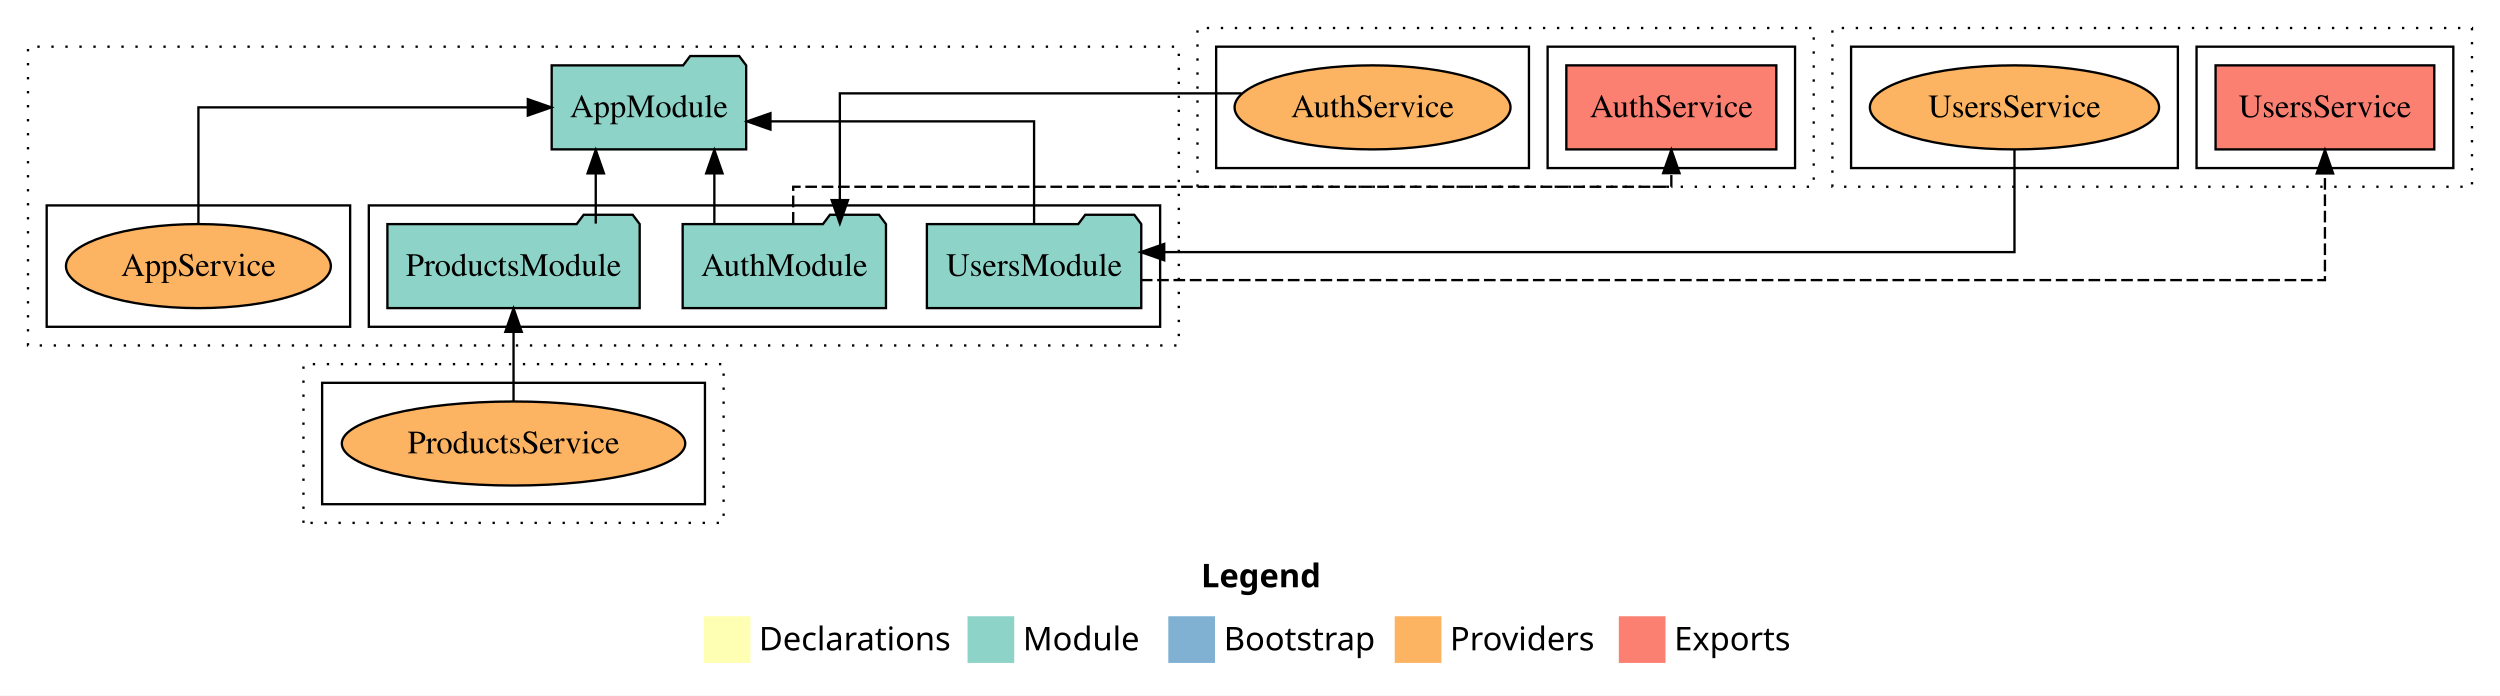
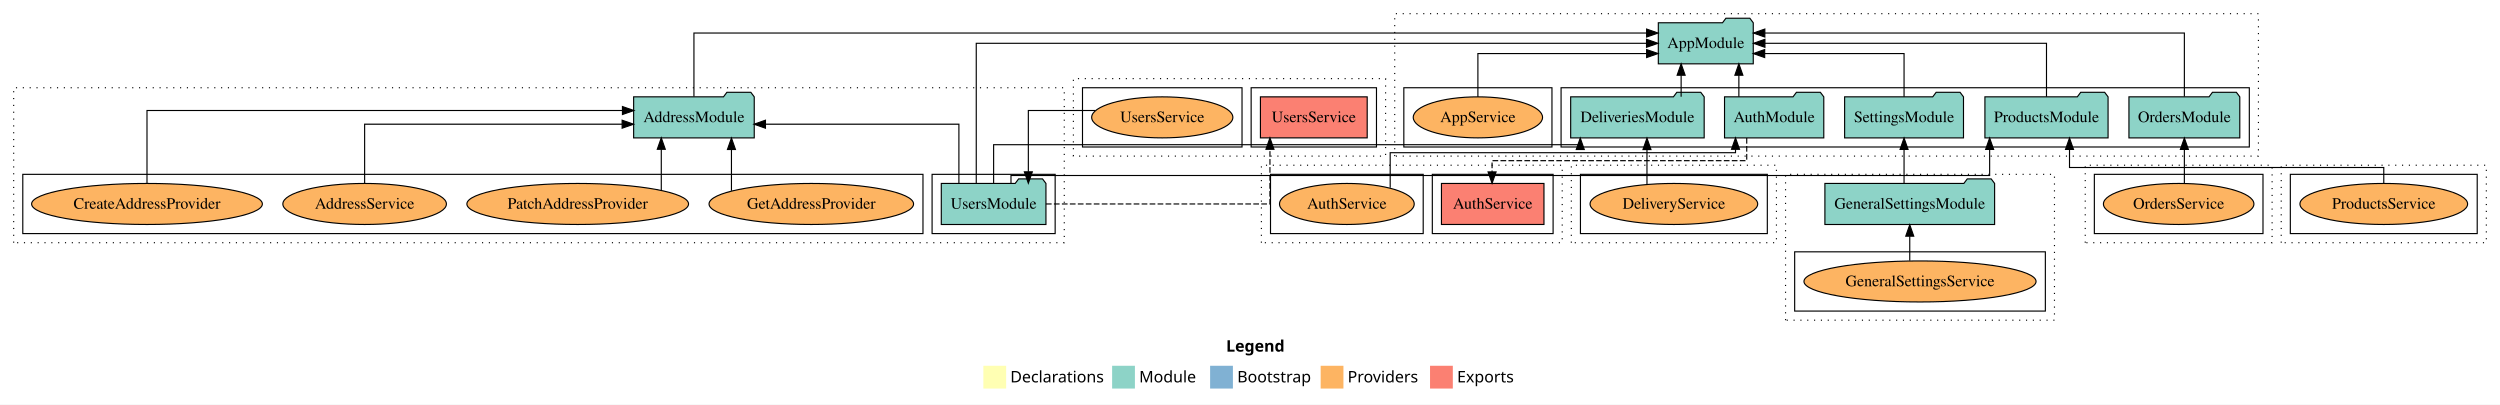
- <svg xmlns="http://www.w3.org/2000/svg" width="1071pt" height="298pt" viewBox="0.00 0.00 1071.00 298.00">
-   <g id="graph0" class="graph" transform="scale(1 1) rotate(0) translate(4 294)">
-     <polygon fill="white" stroke="transparent" points="-4,4 -4,-294 1067,-294 1067,4 -4,4" />
-     <text text-anchor="start" x="510.51" y="-42.4" font-family="Times-12" font-weight="bold" font-size="14.00">Legend</text>
-     <polygon fill="#ffffb3" stroke="transparent" points="297.5,-10 297.5,-30 317.5,-30 317.5,-10 297.5,-10" />
-     <text text-anchor="start" x="321.13" y="-15.4" font-family="Times-12" font-size="14.00">  Declarations</text>
-     <polygon fill="#8dd3c7" stroke="transparent" points="410.5,-10 410.5,-30 430.5,-30 430.5,-10 410.5,-10" />
-     <text text-anchor="start" x="434.23" y="-15.4" font-family="Times-12" font-size="14.00">  Module</text>
-     <polygon fill="#80b1d3" stroke="transparent" points="496.5,-10 496.5,-30 516.5,-30 516.5,-10 496.5,-10" />
-     <text text-anchor="start" x="520.28" y="-15.4" font-family="Times-12" font-size="14.00">  Bootstrap</text>
-     <polygon fill="#fdb462" stroke="transparent" points="593.5,-10 593.5,-30 613.5,-30 613.5,-10 593.5,-10" />
-     <text text-anchor="start" x="617.17" y="-15.4" font-family="Times-12" font-size="14.00">  Providers</text>
-     <polygon fill="#fb8072" stroke="transparent" points="689.5,-10 689.5,-30 709.5,-30 709.5,-10 689.5,-10" />
-     <text text-anchor="start" x="713.23" y="-15.4" font-family="Times-12" font-size="14.00">  Exports</text>
+ <svg xmlns="http://www.w3.org/2000/svg" width="2194pt" height="355pt" viewBox="0.00 0.00 2194.00 355.00">
+   <g id="graph0" class="graph" transform="scale(1 1) rotate(0) translate(4 351)">
+     <polygon fill="white" stroke="transparent" points="-4,4 -4,-351 2190,-351 2190,4 -4,4" />
+     <text text-anchor="start" x="1072.01" y="-42.4" font-family="Times-12" font-weight="bold" font-size="14.00">Legend</text>
+     <polygon fill="#ffffb3" stroke="transparent" points="859,-10 859,-30 879,-30 879,-10 859,-10" />
+     <text text-anchor="start" x="882.63" y="-15.4" font-family="Times-12" font-size="14.00">  Declarations</text>
+     <polygon fill="#8dd3c7" stroke="transparent" points="972,-10 972,-30 992,-30 992,-10 972,-10" />
+     <text text-anchor="start" x="995.73" y="-15.4" font-family="Times-12" font-size="14.00">  Module</text>
+     <polygon fill="#80b1d3" stroke="transparent" points="1058,-10 1058,-30 1078,-30 1078,-10 1058,-10" />
+     <text text-anchor="start" x="1081.78" y="-15.4" font-family="Times-12" font-size="14.00">  Bootstrap</text>
+     <polygon fill="#fdb462" stroke="transparent" points="1155,-10 1155,-30 1175,-30 1175,-10 1155,-10" />
+     <text text-anchor="start" x="1178.67" y="-15.4" font-family="Times-12" font-size="14.00">  Providers</text>
+     <polygon fill="#fb8072" stroke="transparent" points="1251,-10 1251,-30 1271,-30 1271,-10 1251,-10" />
+     <text text-anchor="start" x="1274.73" y="-15.4" font-family="Times-12" font-size="14.00">  Exports</text>
    <g id="clust1" class="cluster">
-       <polygon fill="none" stroke="black" stroke-dasharray="1,5" points="8,-146 8,-274 501,-274 501,-146 8,-146" />
+       <polygon fill="none" stroke="black" stroke-dasharray="1,5" points="8,-138 8,-274 930,-274 930,-138 8,-138" />
    </g>
    <g id="clust3" class="cluster">
-       <polygon fill="none" stroke="black" points="154,-154 154,-206 493,-206 493,-154 154,-154" />
+       <polygon fill="none" stroke="black" points="814,-146 814,-198 922,-198 922,-146 814,-146" />
    </g>
    <g id="clust6" class="cluster">
-       <polygon fill="none" stroke="black" points="16,-154 16,-206 146,-206 146,-154 16,-154" />
+       <polygon fill="none" stroke="black" points="16,-146 16,-198 806,-198 806,-146 16,-146" />
    </g>
    <g id="clust7" class="cluster">
-       <polygon fill="none" stroke="black" stroke-dasharray="1,5" points="509,-214 509,-282 773,-282 773,-214 509,-214" />
-     </g>
-     <g id="clust10" class="cluster">
-       <polygon fill="none" stroke="black" points="659,-222 659,-274 765,-274 765,-222 659,-222" />
+       <polygon fill="none" stroke="black" stroke-dasharray="1,5" points="1220,-214 1220,-339 1978,-339 1978,-214 1220,-214" />
+     </g>
+     <g id="clust9" class="cluster">
+       <polygon fill="none" stroke="black" points="1366,-222 1366,-274 1970,-274 1970,-222 1366,-222" />
    </g>
    <g id="clust12" class="cluster">
-       <polygon fill="none" stroke="black" points="517,-222 517,-274 651,-274 651,-222 517,-222" />
+       <polygon fill="none" stroke="black" points="1228,-222 1228,-274 1358,-274 1358,-222 1228,-222" />
    </g>
    <g id="clust13" class="cluster">
-       <polygon fill="none" stroke="black" stroke-dasharray="1,5" points="126,-70 126,-138 306,-138 306,-70 126,-70" />
+       <polygon fill="none" stroke="black" stroke-dasharray="1,5" points="1103,-138 1103,-206 1367,-206 1367,-138 1103,-138" />
+     </g>
+     <g id="clust16" class="cluster">
+       <polygon fill="none" stroke="black" points="1253,-146 1253,-198 1359,-198 1359,-146 1253,-146" />
    </g>
    <g id="clust18" class="cluster">
-       <polygon fill="none" stroke="black" points="134,-78 134,-130 298,-130 298,-78 134,-78" />
+       <polygon fill="none" stroke="black" points="1111,-146 1111,-198 1245,-198 1245,-146 1111,-146" />
    </g>
    <g id="clust19" class="cluster">
-       <polygon fill="none" stroke="black" stroke-dasharray="1,5" points="781,-214 781,-282 1055,-282 1055,-214 781,-214" />
-     </g>
-     <g id="clust22" class="cluster">
-       <polygon fill="none" stroke="black" points="937,-222 937,-274 1047,-274 1047,-222 937,-222" />
+       <polygon fill="none" stroke="black" stroke-dasharray="1,5" points="1375,-138 1375,-206 1555,-206 1555,-138 1375,-138" />
    </g>
    <g id="clust24" class="cluster">
-       <polygon fill="none" stroke="black" points="789,-222 789,-274 929,-274 929,-222 789,-222" />
+       <polygon fill="none" stroke="black" points="1383,-146 1383,-198 1547,-198 1547,-146 1383,-146" />
+     </g>
+     <g id="clust25" class="cluster">
+       <polygon fill="none" stroke="black" stroke-dasharray="1,5" points="1563,-70 1563,-198 1799,-198 1799,-70 1563,-70" />
+     </g>
+     <g id="clust30" class="cluster">
+       <polygon fill="none" stroke="black" points="1571,-78 1571,-130 1791,-130 1791,-78 1571,-78" />
+     </g>
+     <g id="clust31" class="cluster">
+       <polygon fill="none" stroke="black" stroke-dasharray="1,5" points="1826,-138 1826,-206 1990,-206 1990,-138 1826,-138" />
+     </g>
+     <g id="clust36" class="cluster">
+       <polygon fill="none" stroke="black" points="1834,-146 1834,-198 1982,-198 1982,-146 1834,-146" />
+     </g>
+     <g id="clust37" class="cluster">
+       <polygon fill="none" stroke="black" stroke-dasharray="1,5" points="1998,-138 1998,-206 2178,-206 2178,-138 1998,-138" />
+     </g>
+     <g id="clust42" class="cluster">
+       <polygon fill="none" stroke="black" points="2006,-146 2006,-198 2170,-198 2170,-146 2006,-146" />
+     </g>
+     <g id="clust49" class="cluster">
+       <polygon fill="none" stroke="black" stroke-dasharray="1,5" points="938,-214 938,-282 1212,-282 1212,-214 938,-214" />
+     </g>
+     <g id="clust52" class="cluster">
+       <polygon fill="none" stroke="black" points="1094,-222 1094,-274 1204,-274 1204,-222 1094,-222" />
+     </g>
+     <g id="clust54" class="cluster">
+       <polygon fill="none" stroke="black" points="946,-222 946,-274 1086,-274 1086,-222 946,-222" />
    </g>
    <g id="node1" class="node">
-       <polygon fill="#8dd3c7" stroke="black" points="375.55,-198 372.55,-202 351.55,-202 348.55,-198 288.45,-198 288.45,-162 375.55,-162 375.55,-198" />
-       <text text-anchor="middle" x="332" y="-175.8" font-family="Times,serif" font-size="14.00">AuthModule</text>
+       <polygon fill="#8dd3c7" stroke="black" points="913.92,-190 910.92,-194 889.92,-194 886.92,-190 822.08,-190 822.08,-154 913.92,-154 913.92,-190" />
+       <text text-anchor="middle" x="868" y="-167.8" font-family="Times,serif" font-size="14.00">UsersModule</text>
+     </g>
+     <g id="node2" class="node">
+       <polygon fill="#8dd3c7" stroke="black" points="657.92,-266 654.92,-270 633.92,-270 630.92,-266 552.08,-266 552.08,-230 657.92,-230 657.92,-266" />
+       <text text-anchor="middle" x="605" y="-243.8" font-family="Times,serif" font-size="14.00">AddressModule</text>
+     </g>
+     <g id="edge1" class="edge">
+       <path fill="none" stroke="black" d="M837.53,-190.03C837.53,-210.77 837.53,-242 837.53,-242 837.53,-242 667.76,-242 667.76,-242" />
+       <polygon fill="black" stroke="black" points="667.76,-238.5 657.76,-242 667.76,-245.5 667.76,-238.5" />
+     </g>
+     <g id="node8" class="node">
+       <polygon fill="#8dd3c7" stroke="black" points="1491.58,-266 1488.58,-270 1467.58,-270 1464.58,-266 1374.42,-266 1374.42,-230 1491.58,-230 1491.58,-266" />
+       <text text-anchor="middle" x="1433" y="-243.8" font-family="Times,serif" font-size="14.00">DeliveriesModule</text>
+     </g>
+     <g id="edge16" class="edge">
+       <path fill="none" stroke="black" d="M868,-190.19C868,-205.18 868,-224 868,-224 868,-224 1382.84,-224 1382.84,-224 1382.84,-224 1382.84,-224.58 1382.84,-224.58" />
+       <polygon fill="black" stroke="black" points="1379.34,-219.81 1382.84,-229.81 1386.34,-219.81 1379.34,-219.81" />
+     </g>
+     <g id="node10" class="node">
+       <polygon fill="#8dd3c7" stroke="black" points="1846.04,-266 1843.04,-270 1822.04,-270 1819.04,-266 1737.96,-266 1737.96,-230 1846.04,-230 1846.04,-266" />
+       <text text-anchor="middle" x="1792" y="-243.8" font-family="Times,serif" font-size="14.00">ProductsModule</text>
+     </g>
+     <g id="edge20" class="edge">
+       <path fill="none" stroke="black" d="M883.24,-190.17C883.24,-194.05 883.24,-197 883.24,-197 883.24,-197 1742.11,-197 1742.11,-197 1742.11,-197 1742.11,-219.88 1742.11,-219.88" />
+       <polygon fill="black" stroke="black" points="1738.61,-219.88 1742.11,-229.88 1745.61,-219.88 1738.61,-219.88" />
+     </g>
+     <g id="node12" class="node">
+       <polygon fill="#8dd3c7" stroke="black" points="1534.66,-331 1531.66,-335 1510.66,-335 1507.66,-331 1451.34,-331 1451.34,-295 1534.66,-295 1534.66,-331" />
+       <text text-anchor="middle" x="1493" y="-308.8" font-family="Times,serif" font-size="14.00">AppModule</text>
+     </g>
+     <g id="edge12" class="edge">
+       <path fill="none" stroke="black" d="M852.76,-190.14C852.76,-228.23 852.76,-313 852.76,-313 852.76,-313 1440.99,-313 1440.99,-313" />
+       <polygon fill="black" stroke="black" points="1440.99,-316.5 1450.99,-313 1440.99,-309.5 1440.99,-316.5" />
+     </g>
+     <g id="node21" class="node">
+       <polygon fill="#fb8072" stroke="black" points="1195.85,-266 1102.15,-266 1102.15,-230 1195.85,-230 1195.85,-266" />
+       <text text-anchor="middle" x="1149" y="-243.8" font-family="Times,serif" font-size="14.00">UsersService </text>
+     </g>
+     <g id="edge23" class="edge">
+       <path fill="none" stroke="black" stroke-dasharray="5,2" d="M913.9,-172C984.21,-172 1110.51,-172 1110.51,-172 1110.51,-172 1110.51,-219.99 1110.51,-219.99" />
+       <polygon fill="black" stroke="black" points="1107.01,-219.99 1110.51,-229.99 1114.01,-219.99 1107.01,-219.99" />
+     </g>
+     <g id="edge6" class="edge">
+       <path fill="none" stroke="black" d="M605,-266.29C605,-288.21 605,-322 605,-322 605,-322 1441.06,-322 1441.06,-322" />
+       <polygon fill="black" stroke="black" points="1441.06,-325.5 1451.06,-322 1441.06,-318.5 1441.06,-325.5" />
+     </g>
+     <g id="node3" class="node">
+       <ellipse fill="#fdb462" stroke="black" cx="316" cy="-172" rx="71.77" ry="18" />
+       <text text-anchor="middle" x="316" y="-167.8" font-family="Times,serif" font-size="14.00">AddressService</text>
+     </g>
+     <g id="edge2" class="edge">
+       <path fill="none" stroke="black" d="M316,-190.03C316,-210.77 316,-242 316,-242 316,-242 541.99,-242 541.99,-242" />
+       <polygon fill="black" stroke="black" points="541.99,-245.5 551.99,-242 541.99,-238.5 541.99,-245.5" />
    </g>
    <g id="node4" class="node">
-       <polygon fill="#8dd3c7" stroke="black" points="315.66,-266 312.66,-270 291.66,-270 288.66,-266 232.34,-266 232.34,-230 315.66,-230 315.66,-266" />
-       <text text-anchor="middle" x="274" y="-243.8" font-family="Times,serif" font-size="14.00">AppModule</text>
-     </g>
-     <g id="edge1" class="edge">
-       <path fill="none" stroke="black" d="M302.03,-198.22C302.03,-198.22 302.03,-219.73 302.03,-219.73" />
-       <polygon fill="black" stroke="black" points="298.53,-219.73 302.03,-229.73 305.53,-219.73 298.53,-219.73" />
+       <ellipse fill="#fdb462" stroke="black" cx="125" cy="-172" rx="101.26" ry="18" />
+       <text text-anchor="middle" x="125" y="-167.8" font-family="Times,serif" font-size="14.00">CreateAddressProvider</text>
+     </g>
+     <g id="edge3" class="edge">
+       <path fill="none" stroke="black" d="M125,-190.2C125,-214.36 125,-254 125,-254 125,-254 542.26,-254 542.26,-254" />
+       <polygon fill="black" stroke="black" points="542.26,-257.5 552.26,-254 542.26,-250.5 542.26,-257.5" />
+     </g>
+     <g id="node5" class="node">
+       <ellipse fill="#fdb462" stroke="black" cx="708" cy="-172" rx="89.75" ry="18" />
+       <text text-anchor="middle" x="708" y="-167.8" font-family="Times,serif" font-size="14.00">GetAddressProvider</text>
+     </g>
+     <g id="edge4" class="edge">
+       <path fill="none" stroke="black" d="M637.92,-183.54C637.92,-183.54 637.92,-219.83 637.92,-219.83" />
+       <polygon fill="black" stroke="black" points="634.42,-219.83 637.92,-229.83 641.42,-219.83 634.42,-219.83" />
    </g>
    <g id="node6" class="node">
-       <polygon fill="#fb8072" stroke="black" points="756.98,-266 667.02,-266 667.02,-230 756.98,-230 756.98,-266" />
-       <text text-anchor="middle" x="712" y="-243.8" font-family="Times,serif" font-size="14.00">AuthService </text>
+       <ellipse fill="#fdb462" stroke="black" cx="503" cy="-172" rx="97.27" ry="18" />
+       <text text-anchor="middle" x="503" y="-167.8" font-family="Times,serif" font-size="14.00">PatchAddressProvider</text>
    </g>
    <g id="edge5" class="edge">
-       <path fill="none" stroke="black" stroke-dasharray="5,2" d="M335.81,-198.19C335.81,-206.28 335.81,-214 335.81,-214 335.81,-214 712,-214 712,-214 712,-214 712,-219.81 712,-219.81" />
-       <polygon fill="black" stroke="black" points="708.5,-219.81 712,-229.81 715.5,-219.81 708.5,-219.81" />
-     </g>
-     <g id="node2" class="node">
-       <polygon fill="#8dd3c7" stroke="black" points="270.04,-198 267.04,-202 246.04,-202 243.04,-198 161.96,-198 161.96,-162 270.04,-162 270.04,-198" />
-       <text text-anchor="middle" x="216" y="-175.8" font-family="Times,serif" font-size="14.00">ProductsModule</text>
-     </g>
-     <g id="edge2" class="edge">
-       <path fill="none" stroke="black" d="M251.22,-198.22C251.22,-198.22 251.22,-219.73 251.22,-219.73" />
-       <polygon fill="black" stroke="black" points="247.72,-219.73 251.22,-229.73 254.72,-219.73 247.72,-219.73" />
-     </g>
-     <g id="node3" class="node">
-       <polygon fill="#8dd3c7" stroke="black" points="484.92,-198 481.92,-202 460.92,-202 457.92,-198 393.08,-198 393.08,-162 484.92,-162 484.92,-198" />
-       <text text-anchor="middle" x="439" y="-175.8" font-family="Times,serif" font-size="14.00">UsersModule</text>
-     </g>
-     <g id="edge3" class="edge">
-       <path fill="none" stroke="black" d="M439,-198.27C439,-216.56 439,-242 439,-242 439,-242 326.06,-242 326.06,-242" />
-       <polygon fill="black" stroke="black" points="326.06,-238.5 316.06,-242 326.06,-245.5 326.06,-238.5" />
+       <path fill="none" stroke="black" d="M576.34,-183.88C576.34,-183.88 576.34,-219.99 576.34,-219.99" />
+       <polygon fill="black" stroke="black" points="572.84,-219.99 576.34,-229.99 579.84,-219.99 572.84,-219.99" />
+     </g>
+     <g id="node7" class="node">
+       <polygon fill="#8dd3c7" stroke="black" points="1596.55,-266 1593.55,-270 1572.55,-270 1569.55,-266 1509.45,-266 1509.45,-230 1596.55,-230 1596.55,-266" />
+       <text text-anchor="middle" x="1553" y="-243.8" font-family="Times,serif" font-size="14.00">AuthModule</text>
+     </g>
+     <g id="edge7" class="edge">
+       <path fill="none" stroke="black" d="M1522.03,-266.11C1522.03,-266.11 1522.03,-284.99 1522.03,-284.99" />
+       <polygon fill="black" stroke="black" points="1518.53,-284.99 1522.03,-294.99 1525.53,-284.99 1518.53,-284.99" />
+     </g>
+     <g id="node14" class="node">
+       <polygon fill="#fb8072" stroke="black" points="1350.98,-190 1261.02,-190 1261.02,-154 1350.98,-154 1350.98,-190" />
+       <text text-anchor="middle" x="1306" y="-167.8" font-family="Times,serif" font-size="14.00">AuthService </text>
+     </g>
+     <g id="edge14" class="edge">
+       <path fill="none" stroke="black" stroke-dasharray="5,2" d="M1528.93,-229.89C1528.93,-220.1 1528.93,-210 1528.93,-210 1528.93,-210 1305.44,-210 1305.44,-210 1305.44,-210 1305.44,-200.11 1305.44,-200.11" />
+       <polygon fill="black" stroke="black" points="1308.94,-200.11 1305.44,-190.11 1301.94,-200.11 1308.94,-200.11" />
+     </g>
+     <g id="edge8" class="edge">
+       <path fill="none" stroke="black" d="M1471.36,-266.11C1471.36,-266.11 1471.36,-284.99 1471.36,-284.99" />
+       <polygon fill="black" stroke="black" points="1467.86,-284.99 1471.36,-294.99 1474.86,-284.99 1467.86,-284.99" />
    </g>
    <g id="node9" class="node">
-       <polygon fill="#fb8072" stroke="black" points="1038.85,-266 945.15,-266 945.15,-230 1038.85,-230 1038.85,-266" />
-       <text text-anchor="middle" x="992" y="-243.8" font-family="Times,serif" font-size="14.00">UsersService </text>
-     </g>
-     <g id="edge8" class="edge">
-       <path fill="none" stroke="black" stroke-dasharray="5,2" d="M484.72,-174C617.22,-174 992,-174 992,-174 992,-174 992,-219.71 992,-219.71" />
-       <polygon fill="black" stroke="black" points="988.5,-219.71 992,-229.71 995.5,-219.71 988.5,-219.71" />
-     </g>
-     <g id="node5" class="node">
-       <ellipse fill="#fdb462" stroke="black" cx="81" cy="-180" rx="56.74" ry="18" />
-       <text text-anchor="middle" x="81" y="-175.8" font-family="Times,serif" font-size="14.00">AppService</text>
-     </g>
-     <g id="edge4" class="edge">
-       <path fill="none" stroke="black" d="M81,-198.22C81,-218.37 81,-248 81,-248 81,-248 222.12,-248 222.12,-248" />
-       <polygon fill="black" stroke="black" points="222.12,-251.5 232.12,-248 222.12,-244.5 222.12,-251.5" />
-     </g>
-     <g id="node7" class="node">
-       <ellipse fill="#fdb462" stroke="black" cx="584" cy="-248" rx="59.11" ry="18" />
-       <text text-anchor="middle" x="584" y="-243.8" font-family="Times,serif" font-size="14.00">AuthService</text>
-     </g>
-     <g id="edge6" class="edge">
-       <path fill="none" stroke="black" d="M527.88,-254C460.31,-254 355.79,-254 355.79,-254 355.79,-254 355.79,-208.29 355.79,-208.29" />
-       <polygon fill="black" stroke="black" points="359.29,-208.29 355.79,-198.29 352.29,-208.29 359.29,-208.29" />
-     </g>
-     <g id="node8" class="node">
-       <ellipse fill="#fdb462" stroke="black" cx="216" cy="-104" rx="73.57" ry="18" />
-       <text text-anchor="middle" x="216" y="-99.8" font-family="Times,serif" font-size="14.00">ProductsService</text>
-     </g>
-     <g id="edge7" class="edge">
-       <path fill="none" stroke="black" d="M216,-122.01C216,-122.01 216,-151.85 216,-151.85" />
-       <polygon fill="black" stroke="black" points="212.5,-151.85 216,-161.85 219.5,-151.85 212.5,-151.85" />
-     </g>
-     <g id="node10" class="node">
-       <ellipse fill="#fdb462" stroke="black" cx="859" cy="-248" rx="61.95" ry="18" />
-       <text text-anchor="middle" x="859" y="-243.8" font-family="Times,serif" font-size="14.00">UsersService</text>
+       <polygon fill="#8dd3c7" stroke="black" points="1961.64,-266 1958.64,-270 1937.64,-270 1934.64,-266 1864.36,-266 1864.36,-230 1961.64,-230 1961.64,-266" />
+       <text text-anchor="middle" x="1913" y="-243.8" font-family="Times,serif" font-size="14.00">OrdersModule</text>
    </g>
    <g id="edge9" class="edge">
-       <path fill="none" stroke="black" d="M859,-229.73C859,-211.44 859,-186 859,-186 859,-186 494.75,-186 494.75,-186" />
-       <polygon fill="black" stroke="black" points="494.75,-182.5 484.75,-186 494.75,-189.5 494.75,-182.5" />
+       <path fill="none" stroke="black" d="M1913,-266.29C1913,-288.21 1913,-322 1913,-322 1913,-322 1544.81,-322 1544.81,-322" />
+       <polygon fill="black" stroke="black" points="1544.81,-318.5 1534.81,-322 1544.81,-325.5 1544.81,-318.5" />
+     </g>
+     <g id="edge10" class="edge">
+       <path fill="none" stroke="black" d="M1792,-266.11C1792,-285.34 1792,-313 1792,-313 1792,-313 1544.89,-313 1544.89,-313" />
+       <polygon fill="black" stroke="black" points="1544.89,-309.5 1534.89,-313 1544.89,-316.5 1544.89,-309.5" />
+     </g>
+     <g id="node11" class="node">
+       <polygon fill="#8dd3c7" stroke="black" points="1719.16,-266 1716.16,-270 1695.16,-270 1692.16,-266 1614.84,-266 1614.84,-230 1719.16,-230 1719.16,-266" />
+       <text text-anchor="middle" x="1667" y="-243.8" font-family="Times,serif" font-size="14.00">SettingsModule</text>
+     </g>
+     <g id="edge11" class="edge">
+       <path fill="none" stroke="black" d="M1667,-266.03C1667,-282.4 1667,-304 1667,-304 1667,-304 1544.68,-304 1544.68,-304" />
+       <polygon fill="black" stroke="black" points="1544.68,-300.5 1534.68,-304 1544.68,-307.5 1544.68,-300.5" />
+     </g>
+     <g id="node13" class="node">
+       <ellipse fill="#fdb462" stroke="black" cx="1293" cy="-248" rx="56.74" ry="18" />
+       <text text-anchor="middle" x="1293" y="-243.8" font-family="Times,serif" font-size="14.00">AppService</text>
+     </g>
+     <g id="edge13" class="edge">
+       <path fill="none" stroke="black" d="M1293,-266.03C1293,-282.4 1293,-304 1293,-304 1293,-304 1441.07,-304 1441.07,-304" />
+       <polygon fill="black" stroke="black" points="1441.07,-307.5 1451.07,-304 1441.07,-300.5 1441.07,-307.5" />
+     </g>
+     <g id="node15" class="node">
+       <ellipse fill="#fdb462" stroke="black" cx="1178" cy="-172" rx="59.11" ry="18" />
+       <text text-anchor="middle" x="1178" y="-167.8" font-family="Times,serif" font-size="14.00">AuthService</text>
+     </g>
+     <g id="edge15" class="edge">
+       <path fill="none" stroke="black" d="M1216.03,-186.24C1216.03,-199.42 1216.03,-217 1216.03,-217 1216.03,-217 1519.08,-217 1519.08,-217 1519.08,-217 1519.08,-219.97 1519.08,-219.97" />
+       <polygon fill="black" stroke="black" points="1515.58,-219.97 1519.08,-229.97 1522.58,-219.97 1515.58,-219.97" />
+     </g>
+     <g id="node16" class="node">
+       <ellipse fill="#fdb462" stroke="black" cx="1465" cy="-172" rx="73.55" ry="18" />
+       <text text-anchor="middle" x="1465" y="-167.8" font-family="Times,serif" font-size="14.00">DeliveryService</text>
+     </g>
+     <g id="edge17" class="edge">
+       <path fill="none" stroke="black" d="M1441.38,-189.25C1441.38,-189.25 1441.38,-219.76 1441.38,-219.76" />
+       <polygon fill="black" stroke="black" points="1437.88,-219.76 1441.38,-229.76 1444.88,-219.76 1437.88,-219.76" />
+     </g>
+     <g id="node17" class="node">
+       <ellipse fill="#fdb462" stroke="black" cx="1681" cy="-104" rx="101.84" ry="18" />
+       <text text-anchor="middle" x="1681" y="-99.8" font-family="Times,serif" font-size="14.00">GeneralSettingsService</text>
+     </g>
+     <g id="node18" class="node">
+       <polygon fill="#8dd3c7" stroke="black" points="1746.47,-190 1743.47,-194 1722.47,-194 1719.47,-190 1597.53,-190 1597.53,-154 1746.47,-154 1746.47,-190" />
+       <text text-anchor="middle" x="1672" y="-167.8" font-family="Times,serif" font-size="14.00">GeneralSettingsModule</text>
+     </g>
+     <g id="edge18" class="edge">
+       <path fill="none" stroke="black" d="M1672,-122.22C1672,-122.22 1672,-143.73 1672,-143.73" />
+       <polygon fill="black" stroke="black" points="1668.5,-143.73 1672,-153.73 1675.5,-143.73 1668.5,-143.73" />
+     </g>
+     <g id="edge22" class="edge">
+       <path fill="none" stroke="black" d="M1667,-190.01C1667,-190.01 1667,-219.85 1667,-219.85" />
+       <polygon fill="black" stroke="black" points="1663.5,-219.85 1667,-229.85 1670.5,-219.85 1663.5,-219.85" />
+     </g>
+     <g id="node19" class="node">
+       <ellipse fill="#fdb462" stroke="black" cx="1908" cy="-172" rx="66.03" ry="18" />
+       <text text-anchor="middle" x="1908" y="-167.8" font-family="Times,serif" font-size="14.00">OrdersService</text>
+     </g>
+     <g id="edge19" class="edge">
+       <path fill="none" stroke="black" d="M1913,-190.01C1913,-190.01 1913,-219.85 1913,-219.85" />
+       <polygon fill="black" stroke="black" points="1909.5,-219.85 1913,-229.85 1916.5,-219.85 1909.5,-219.85" />
+     </g>
+     <g id="node20" class="node">
+       <ellipse fill="#fdb462" stroke="black" cx="2088" cy="-172" rx="73.57" ry="18" />
+       <text text-anchor="middle" x="2088" y="-167.8" font-family="Times,serif" font-size="14.00">ProductsService</text>
+     </g>
+     <g id="edge21" class="edge">
+       <path fill="none" stroke="black" d="M2088,-190.24C2088,-197.43 2088,-204 2088,-204 2088,-204 1812.2,-204 1812.2,-204 1812.2,-204 1812.2,-219.85 1812.2,-219.85" />
+       <polygon fill="black" stroke="black" points="1808.7,-219.85 1812.2,-229.85 1815.7,-219.85 1808.7,-219.85" />
+     </g>
+     <g id="node22" class="node">
+       <ellipse fill="#fdb462" stroke="black" cx="1016" cy="-248" rx="61.95" ry="18" />
+       <text text-anchor="middle" x="1016" y="-243.8" font-family="Times,serif" font-size="14.00">UsersService</text>
+     </g>
+     <g id="edge24" class="edge">
+       <path fill="none" stroke="black" d="M957.24,-254C927.86,-254 898.47,-254 898.47,-254 898.47,-254 898.47,-200.2 898.47,-200.2" />
+       <polygon fill="black" stroke="black" points="901.97,-200.2 898.47,-190.2 894.97,-200.2 901.97,-200.2" />
    </g>
  </g>
</svg>
